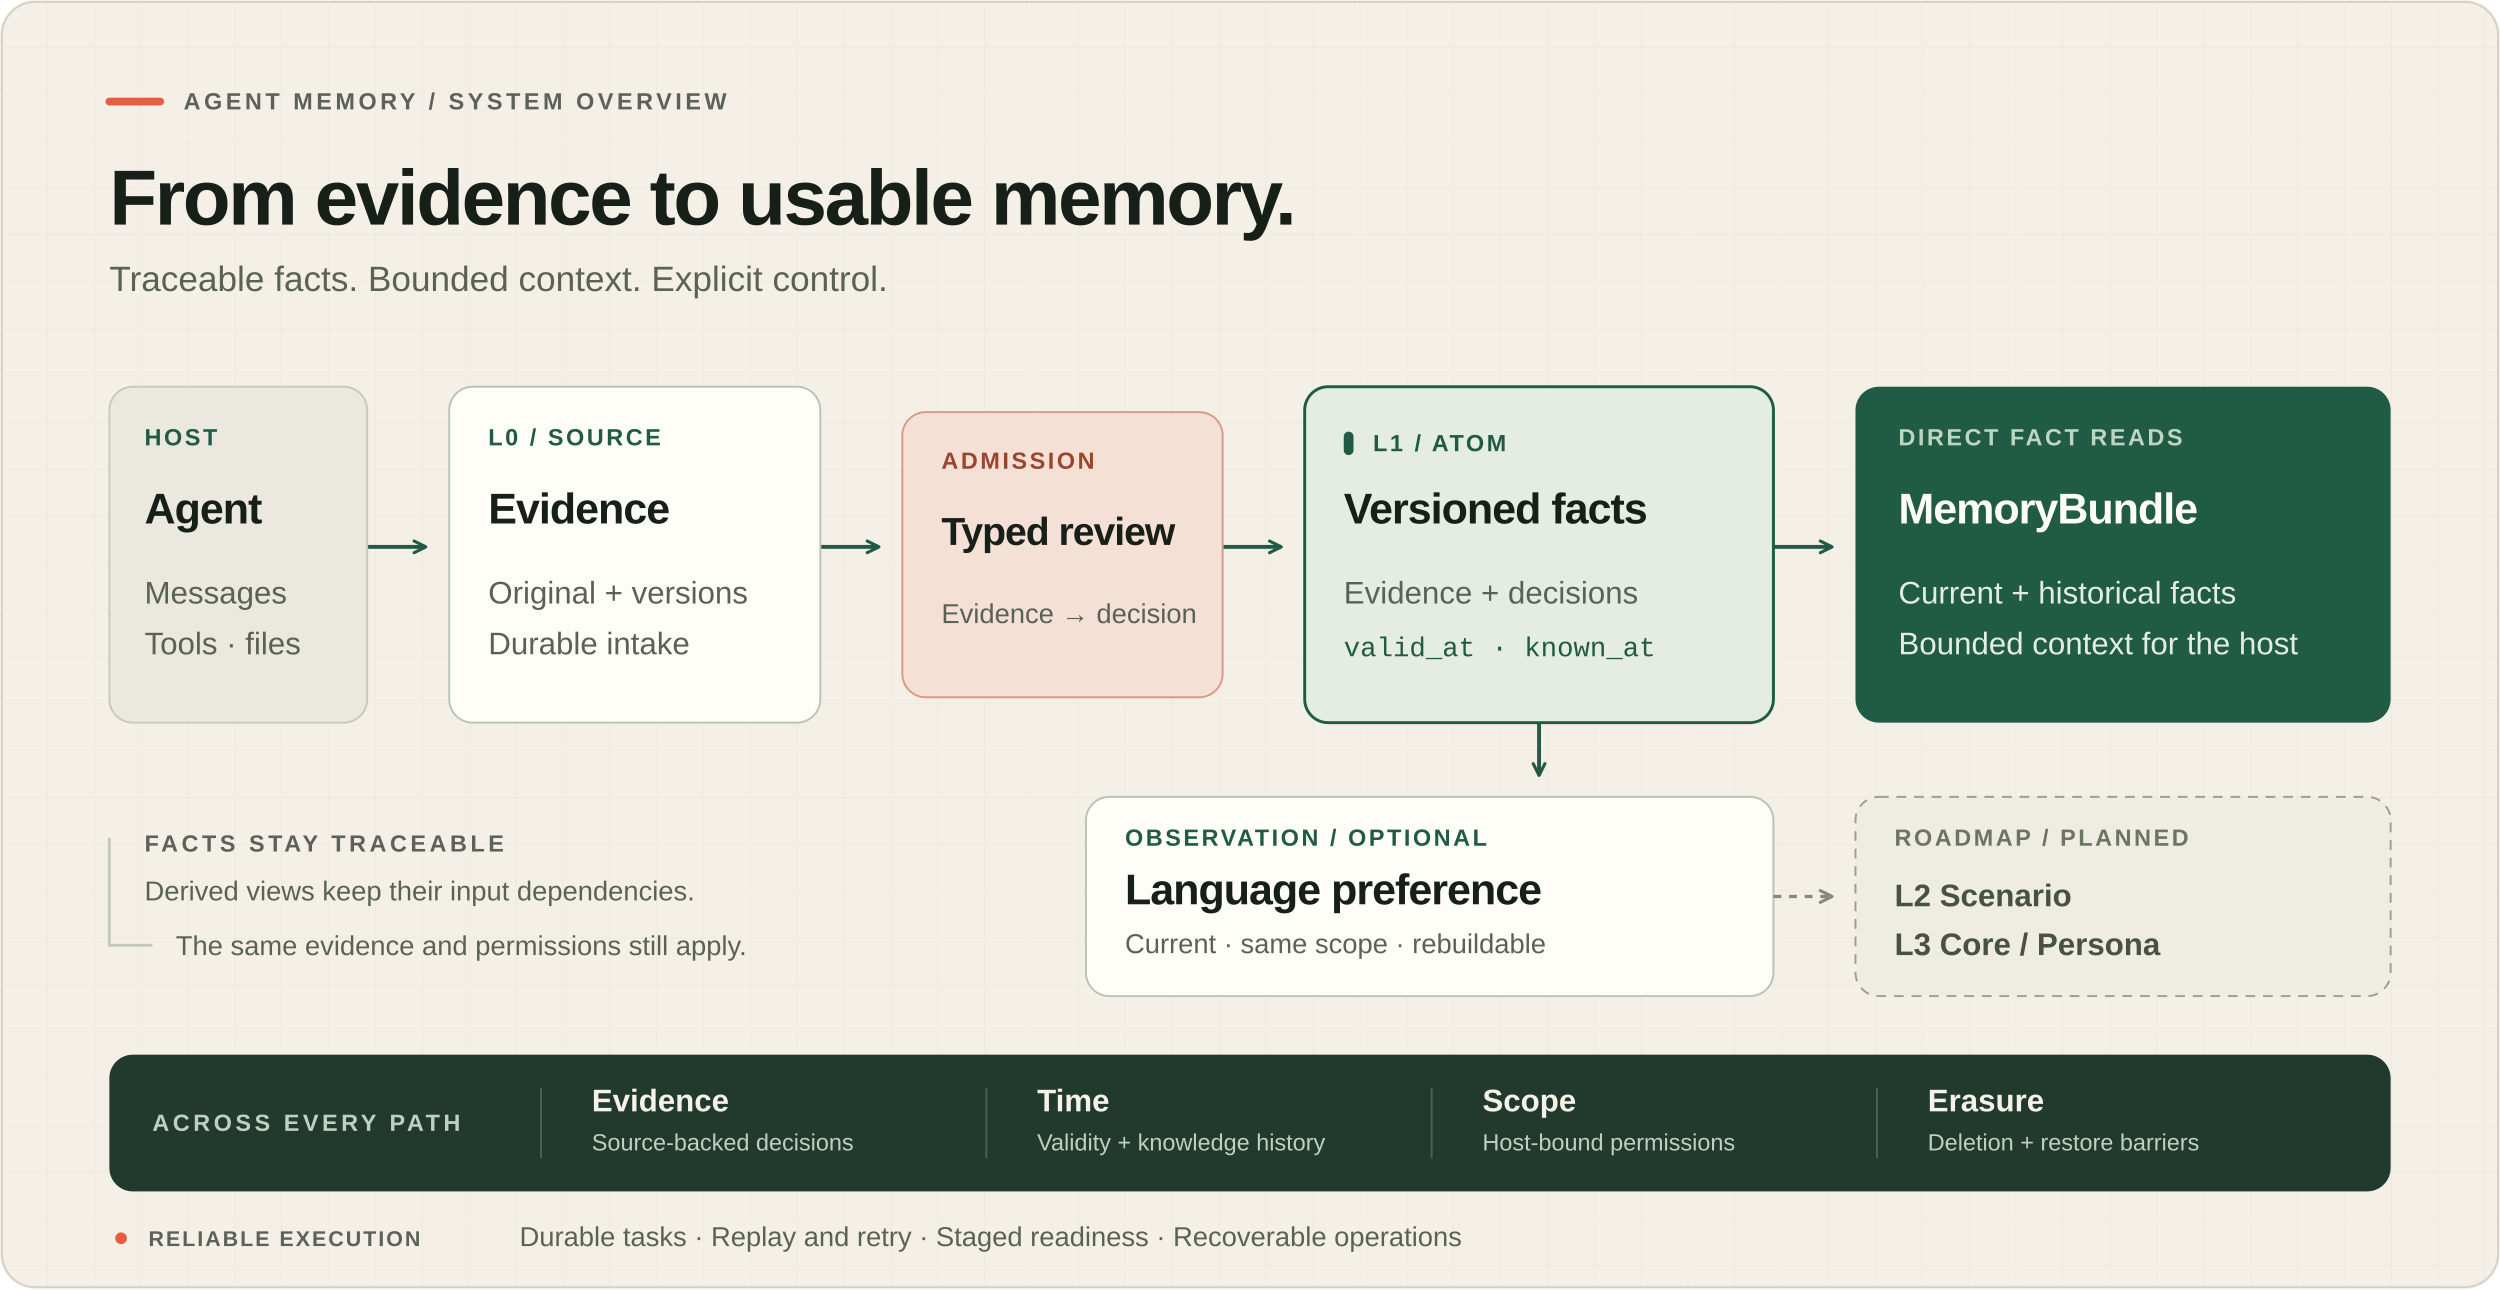
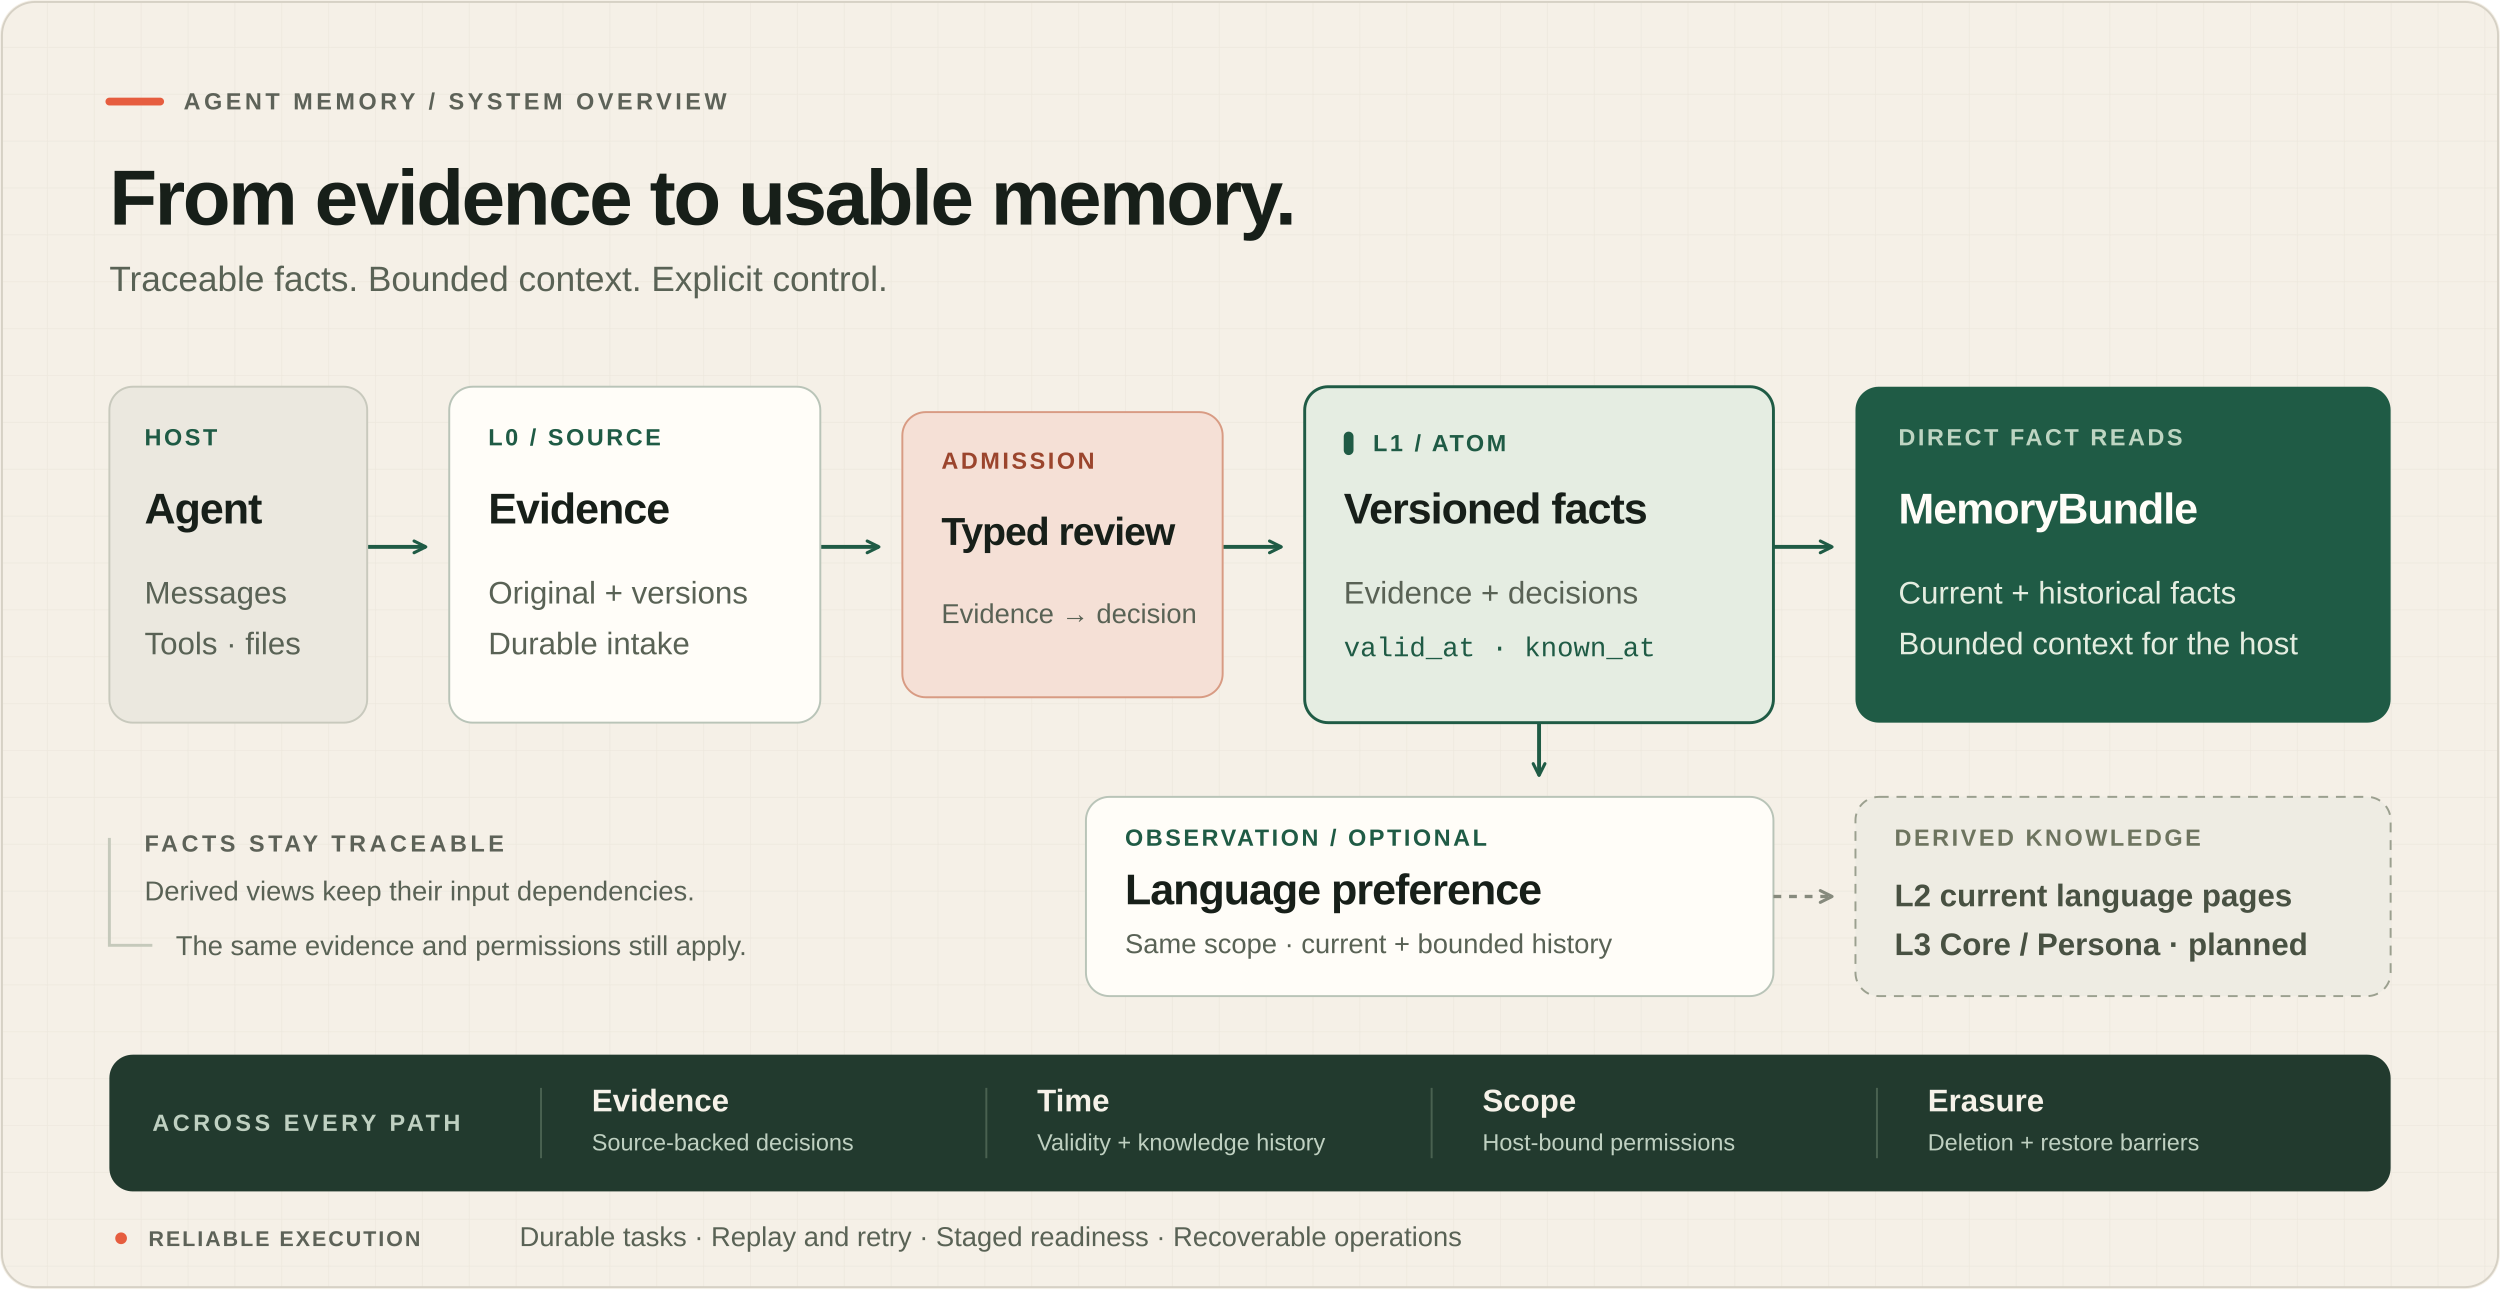
<svg xmlns="http://www.w3.org/2000/svg" width="1280" height="660" viewBox="0 0 1280 660" role="img" aria-labelledby="title desc">
  <defs>
    <pattern id="grid" width="24" height="24" patternUnits="userSpaceOnUse">
      <path d="M24 0H0V24" fill="none" stroke="#d9d2c5" stroke-width=".7" />
    </pattern>
    <marker id="arrow" markerWidth="8" markerHeight="8" refX="7" refY="4" orient="auto" markerUnits="userSpaceOnUse">
      <path d="M1 1L7 4L1 7" fill="none" stroke="#1f5b45" stroke-width="1.6" stroke-linecap="round" stroke-linejoin="round" />
    </marker>
    <marker id="planned-arrow" markerWidth="8" markerHeight="8" refX="7" refY="4" orient="auto" markerUnits="userSpaceOnUse">
      <path d="M1 1L7 4L1 7" fill="none" stroke="#868a7d" stroke-width="1.6" stroke-linecap="round" stroke-linejoin="round" />
    </marker>
    <style>
      text{font-family:Arial,Helvetica,sans-serif}
      .eyebrow{font-size:12px;font-weight:700;letter-spacing:1.8px;fill:#5d6258}
      .heading{font-size:40px;font-weight:700;letter-spacing:-1.2px;fill:#171f19}
      .subtitle{font-size:18px;fill:#596255}
      .step{font-size:12px;font-weight:700;letter-spacing:1.3px;fill:#1f5b45}
      .card-title{font-size:22px;font-weight:700;letter-spacing:-.5px;fill:#171f19}
      .body{font-size:16px;fill:#596255}
      .small{font-size:14px;fill:#596255}
      .mono{font-family:'Courier New',monospace;font-size:14px;fill:#1f5b45}
      .guard{font-size:16px;font-weight:700;fill:#f6f2e9}
      .guard-note{font-size:12px;fill:#bfd0c1}
      .connection{fill:none;stroke:#1f5b45;stroke-width:2;marker-end:url(#arrow)}
    </style>
  </defs>
  <rect width="1280" height="660" rx="18" fill="#f5f0e7" />
  <rect x="1" y="1" width="1278" height="658" rx="17" fill="url(#grid)" opacity=".3" />
  <rect x="1" y="1" width="1278" height="658" rx="17" fill="none" stroke="#d6d1c5" />
  <path d="M56 52H82" stroke="#e65d3f" stroke-width="4" stroke-linecap="round" />
  <text x="94" y="56" class="eyebrow">AGENT MEMORY / SYSTEM OVERVIEW</text>
  <text x="56" y="115" class="heading">From evidence to usable memory.</text>
  <text x="56" y="149" class="subtitle">Traceable facts. Bounded context. Explicit control.</text>
  <path d="M188 280H218" class="connection" />
  <path d="M420 280H450" class="connection" />
  <path d="M626 280H656" class="connection" />
  <path d="M908 280H938" class="connection" />
  <g transform="translate(56 198)">
    <rect width="132" height="172" rx="12" fill="#ebe8df" stroke="#c8c9bd" />
    <text x="18" y="30" class="step">HOST</text>
    <text x="18" y="70" class="card-title">Agent</text>
    <text x="18" y="111" class="body">Messages</text>
    <text x="18" y="137" class="body">Tools · files</text>
  </g>
  <g transform="translate(230 198)">
    <rect width="190" height="172" rx="12" fill="#fffdf8" stroke="#b9c4b8" />
    <text x="20" y="30" class="step">L0 / SOURCE</text>
    <text x="20" y="70" class="card-title">Evidence</text>
    <text x="20" y="111" class="body">Original + versions</text>
    <text x="20" y="137" class="body">Durable intake</text>
  </g>
  <g transform="translate(462 211)">
    <rect width="164" height="146" rx="12" fill="#f5e0d6" stroke="#d89b83" />
    <text x="20" y="29" class="step" style="fill:#9b452d">ADMISSION</text>
    <text x="20" y="68" class="card-title" style="font-size:20px">Typed review</text>
    <text x="20" y="108" class="small">Evidence → decision</text>
  </g>
  <g transform="translate(668 198)">
    <rect width="240" height="172" rx="12" fill="#e5ede2" stroke="#1f5b45" stroke-width="1.5" />
    <rect x="20" y="23" width="5" height="12" rx="2.5" fill="#1f5b45" />
    <text x="35" y="33" class="step">L1 / ATOM</text>
    <text x="20" y="70" class="card-title">Versioned facts</text>
    <text x="20" y="111" class="body">Evidence + decisions</text>
    <text x="20" y="138" class="mono">valid_at · known_at</text>
  </g>
  <g transform="translate(950 198)">
    <rect width="274" height="172" rx="12" fill="#1f5b45" />
    <text x="22" y="30" class="step" style="fill:#bed5c2">DIRECT FACT READS</text>
    <text x="22" y="70" class="card-title" style="fill:#fffdf8">MemoryBundle</text>
    <text x="22" y="111" class="body" style="fill:#e4ede0">Current + historical facts</text>
    <text x="22" y="137" class="body" style="fill:#e4ede0">Bounded context for the host</text>
  </g>
  <path d="M788 370V397" class="connection" />
  <g transform="translate(556 408)">
    <rect width="352" height="102" rx="12" fill="#fffdf8" stroke="#b9c4b8" />
    <text x="20" y="25" class="step">OBSERVATION / OPTIONAL</text>
    <text x="20" y="55" class="card-title">Language preference</text>
-     <text x="20" y="80" class="small">Current · same scope · rebuildable</text>
+     <text x="20" y="80" class="small">Same scope · current + bounded history</text>
  </g>
  <path d="M908 459H938" fill="none" stroke="#868a7d" stroke-width="1.7" stroke-dasharray="4 4" marker-end="url(#planned-arrow)" />
  <g transform="translate(950 408)">
    <rect width="274" height="102" rx="12" fill="#eeece3" stroke="#9ba08f" stroke-dasharray="5 4" />
-     <text x="20" y="25" class="step" style="fill:#6d745f">ROADMAP / PLANNED</text>
-     <text x="20" y="56" class="body" style="font-weight:700;fill:#485142">L2 Scenario</text>
-     <text x="20" y="81" class="body" style="font-weight:700;fill:#485142">L3 Core / Persona</text>
+     <text x="20" y="25" class="step" style="fill:#6d745f">DERIVED KNOWLEDGE</text>
+     <text x="20" y="56" class="body" style="font-weight:700;fill:#485142">L2 current language pages</text>
+     <text x="20" y="81" class="body" style="font-weight:700;fill:#485142">L3 Core / Persona · planned</text>
  </g>
  <g transform="translate(56 429)">
    <path d="M0 0V55H22" fill="none" stroke="#c5c9bb" stroke-width="1.5" />
    <text x="18" y="7" class="eyebrow">FACTS STAY TRACEABLE</text>
    <text x="18" y="32" class="small">Derived views keep their input dependencies.</text>
    <text x="34" y="60" class="small">The same evidence and permissions still apply.</text>
  </g>
  <g transform="translate(56 540)">
    <rect width="1168" height="70" rx="12" fill="#223a2e" />
    <text x="22" y="39" class="eyebrow" style="fill:#bfd0c1">ACROSS EVERY PATH</text>
    <path d="M221 17V53M449 17V53M677 17V53M905 17V53" stroke="#496150" />
    <text x="247" y="29" class="guard">Evidence</text>
    <text x="247" y="49" class="guard-note">Source-backed decisions</text>
    <text x="475" y="29" class="guard">Time</text>
    <text x="475" y="49" class="guard-note">Validity + knowledge history</text>
    <text x="703" y="29" class="guard">Scope</text>
    <text x="703" y="49" class="guard-note">Host-bound permissions</text>
    <text x="931" y="29" class="guard">Erasure</text>
    <text x="931" y="49" class="guard-note">Deletion + restore barriers</text>
  </g>
  <circle cx="62" cy="634" r="3" fill="#e65d3f" />
  <text x="76" y="638" class="eyebrow" style="font-size:11px;letter-spacing:1px">RELIABLE EXECUTION</text>
  <text x="266" y="638" class="small">Durable tasks · Replay and retry · Staged readiness · Recoverable operations</text>
</svg>
